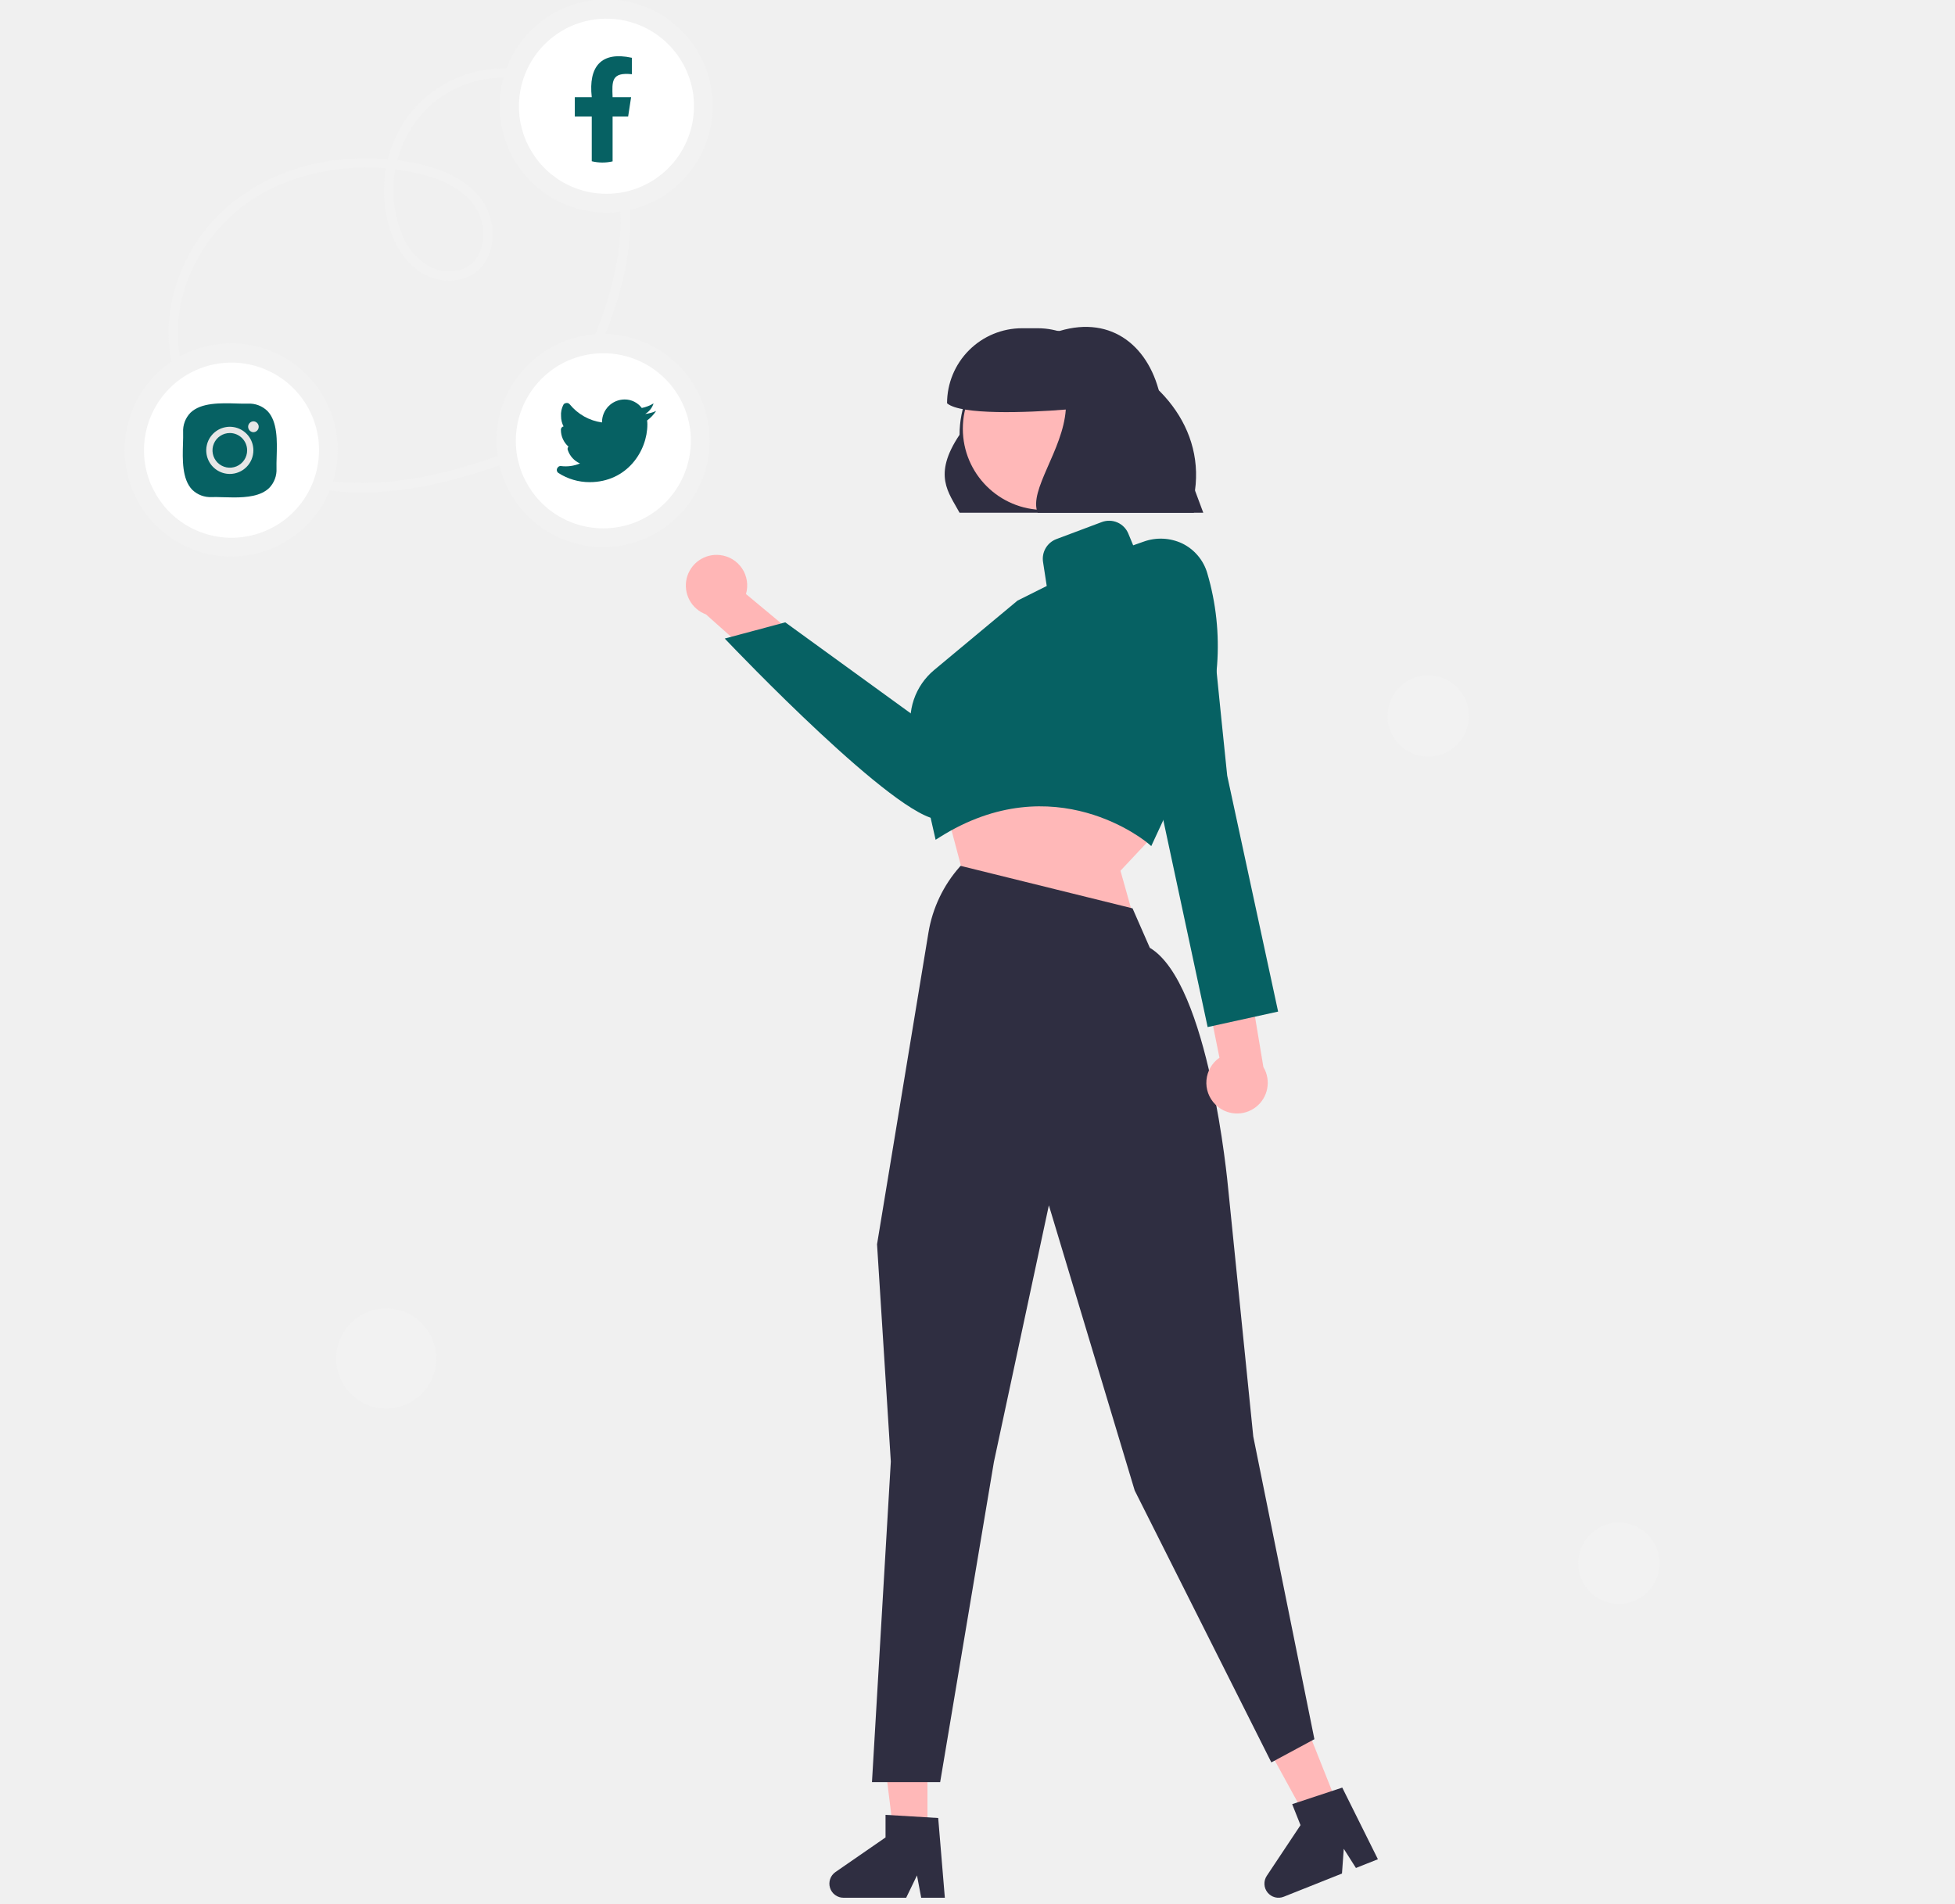
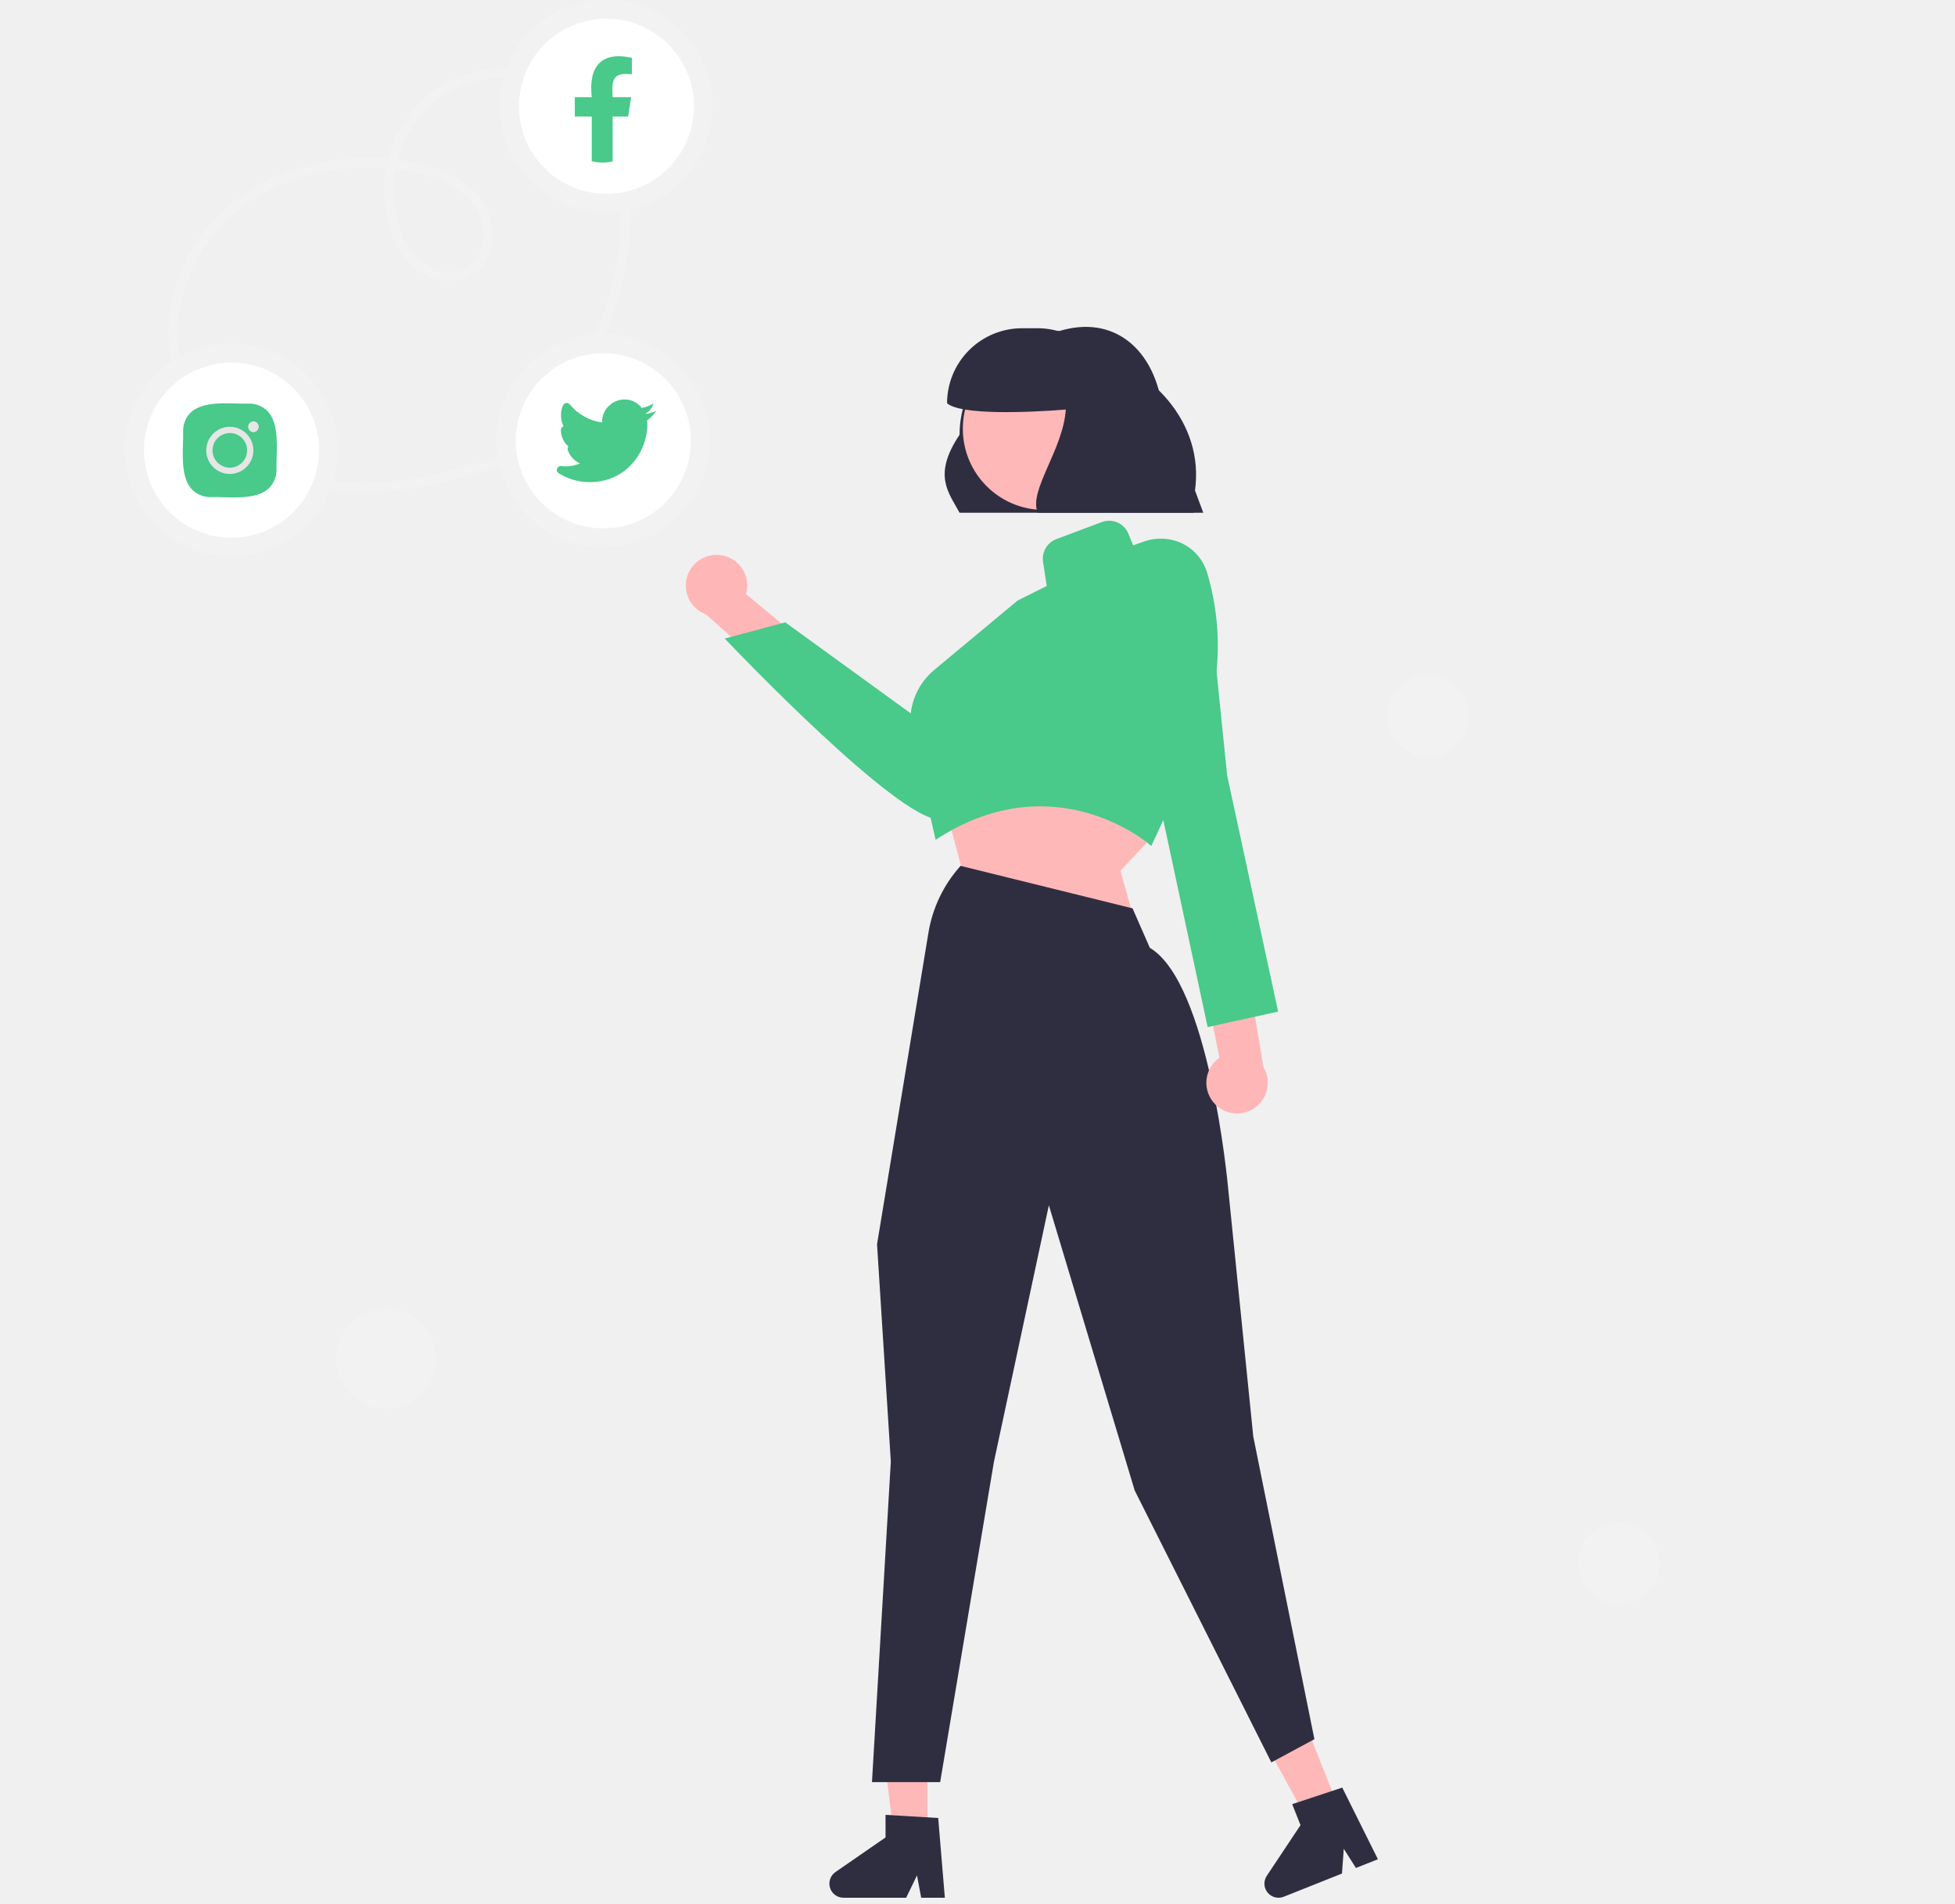
<svg xmlns="http://www.w3.org/2000/svg" width="382" height="372" viewBox="0 0 382 372" fill="none">
  <g clip-path="url(#clip0_319_2)">
    <path d="M235.117 100.193H187.494C185.377 96.249 182.177 92.884 187.494 84.96C187.494 79.7 189.534 74.645 193.183 70.86C196.833 67.075 201.808 64.855 207.061 64.667C217.362 61.586 224.781 67.842 226.797 77.865L235.117 100.193Z" fill="#2F2E41" />
    <path d="M140.695 108.47C141.561 108.565 142.395 108.85 143.14 109.303C143.884 109.756 144.52 110.367 145.003 111.092C145.486 111.818 145.804 112.641 145.935 113.502C146.065 114.364 146.006 115.245 145.76 116.081L182.719 146.843L172.45 150.801L137.933 120.053C136.557 119.546 135.414 118.552 134.721 117.258C134.028 115.965 133.833 114.462 134.173 113.034C134.514 111.606 135.366 110.353 136.568 109.512C137.77 108.671 139.238 108.3 140.695 108.47Z" fill="#FFB6B6" />
-     <path d="M183.506 160.127C175.317 160.129 143.364 126.622 141.97 125.155L141.615 124.782L153.443 121.616L181.818 142.205L192.161 124.687C193.305 122.755 195.018 121.224 197.064 120.304C199.111 119.385 201.392 119.12 203.595 119.548C205.544 119.929 207.352 120.838 208.822 122.176C210.291 123.513 211.366 125.228 211.929 127.135C212.492 129.041 212.522 131.065 212.016 132.987C211.509 134.91 210.486 136.656 209.057 138.037L189.493 156.936C187.989 158.386 186.158 159.451 184.155 160.041C183.944 160.101 183.725 160.129 183.506 160.127Z" fill="#066163" />
+     <path d="M183.506 160.127C175.317 160.129 143.364 126.622 141.97 125.155L141.615 124.782L153.443 121.616L181.818 142.205L192.161 124.687C193.305 122.755 195.018 121.224 197.064 120.304C199.111 119.385 201.392 119.12 203.595 119.548C205.544 119.929 207.352 120.838 208.822 122.176C210.291 123.513 211.366 125.228 211.929 127.135C212.492 129.041 212.522 131.065 212.016 132.987C211.509 134.91 210.486 136.656 209.057 138.037L189.493 156.936C187.989 158.386 186.158 159.451 184.155 160.041C183.944 160.101 183.725 160.129 183.506 160.127Z" fill="#49C98A" />
    <path d="M184.136 155.487L188.105 170.457L221.074 177.765L218.937 170.151L225.083 163.601L218.327 152.433L184.136 155.487Z" fill="#FFB8B8" />
    <path d="M181.22 359.677H174.778L171.713 334.813H181.22V359.677Z" fill="#FFB8B8" />
    <path d="M184.619 370.846H180L179.176 366.481L177.064 370.846H164.812C164.225 370.846 163.653 370.658 163.18 370.31C162.707 369.961 162.357 369.471 162.183 368.91C162.008 368.349 162.017 367.746 162.208 367.191C162.4 366.635 162.764 366.155 163.247 365.822L173.031 359.06V354.647L183.322 355.262L184.619 370.846Z" fill="#2F2E41" />
    <path d="M261.952 354.201L255.967 356.585L243.93 334.619L252.763 331.1L261.952 354.201Z" fill="#FFB8B8" />
    <path d="M269.238 363.319L264.946 365.029L262.567 361.279L262.218 366.116L250.835 370.65C250.29 370.867 249.689 370.905 249.121 370.756C248.552 370.608 248.047 370.281 247.677 369.825C247.307 369.368 247.093 368.805 247.066 368.218C247.038 367.631 247.199 367.051 247.525 366.561L254.116 356.658L252.485 352.558L262.273 349.321L269.238 363.319Z" fill="#2F2E41" />
-     <path d="M224.95 165.34L224.338 164.809C224.158 164.654 206.085 149.397 183.546 163.642L182.816 164.103L178.2 143.777C177.663 141.44 177.785 139 178.553 136.728C179.321 134.457 180.705 132.444 182.55 130.913L198.821 117.365L204.529 114.51L203.804 109.796C203.665 108.869 203.847 107.923 204.32 107.114C204.794 106.305 205.529 105.683 206.405 105.351L215.273 102.023C216.264 101.646 217.363 101.672 218.336 102.095C219.309 102.518 220.077 103.305 220.478 104.288L221.418 106.564L223.43 105.855C224.65 105.41 225.946 105.21 227.244 105.268C228.542 105.326 229.815 105.641 230.991 106.193C232.17 106.766 233.216 107.579 234.061 108.581C234.907 109.583 235.533 110.752 235.898 112.011C239.358 123.72 238.43 136.289 233.29 147.362L224.95 165.34Z" fill="#066163" />
+     <path d="M224.95 165.34L224.338 164.809C224.158 164.654 206.085 149.397 183.546 163.642L182.816 164.103L178.2 143.777C177.663 141.44 177.785 139 178.553 136.728C179.321 134.457 180.705 132.444 182.55 130.913L198.821 117.365L204.529 114.51L203.804 109.796C203.665 108.869 203.847 107.923 204.32 107.114C204.794 106.305 205.529 105.683 206.405 105.351L215.273 102.023C216.264 101.646 217.363 101.672 218.336 102.095C219.309 102.518 220.077 103.305 220.478 104.288L221.418 106.564L223.43 105.855C224.65 105.41 225.946 105.21 227.244 105.268C228.542 105.326 229.815 105.641 230.991 106.193C232.17 106.766 233.216 107.579 234.061 108.581C234.907 109.583 235.533 110.752 235.898 112.011C239.358 123.72 238.43 136.289 233.29 147.362L224.95 165.34Z" fill="#49C98A" />
    <path d="M183.704 348.255H170.38L174.063 285.611L171.371 243.149L171.376 243.115L181.416 182.248C182.206 177.449 184.34 172.972 187.571 169.338L187.694 169.2L221.294 177.504L224.672 185.213C236.207 192.079 239.85 230.796 240 232.445L244.884 280.71L256.83 339.863L248.417 344.396L248.276 344.115L221.717 291.265L204.945 235.53L194.204 285.692L183.704 348.255Z" fill="#2F2E41" />
    <path d="M237.448 215.799C236.834 215.181 236.362 214.435 236.067 213.615C235.771 212.795 235.659 211.92 235.738 211.052C235.817 210.184 236.085 209.343 236.524 208.59C236.963 207.837 237.561 207.189 238.277 206.692L228.789 159.532L239.266 162.898L246.861 208.514C247.615 209.773 247.882 211.265 247.61 212.708C247.339 214.15 246.548 215.443 245.388 216.34C244.227 217.238 242.778 217.679 241.315 217.579C239.852 217.479 238.476 216.846 237.448 215.799V215.799Z" fill="#FFB6B6" />
-     <path d="M223.439 116.02L229.94 111.109C229.94 111.109 235.674 110.703 236.69 121.052C237.706 131.402 239.791 151.571 239.791 151.571L249.739 197.678L235.969 200.703L225.314 150.945L218.922 136.169L223.439 116.02Z" fill="#066163" />
+     <path d="M223.439 116.02L229.94 111.109C229.94 111.109 235.674 110.703 236.69 121.052C237.706 131.402 239.791 151.571 239.791 151.571L249.739 197.678L235.969 200.703L225.314 150.945L218.922 136.169L223.439 116.02Z" fill="#49C98A" />
    <path d="M203.993 99.649C212.752 99.649 219.853 92.543 219.853 83.778C219.853 75.012 212.752 67.907 203.993 67.907C195.234 67.907 188.134 75.012 188.134 83.778C188.134 92.543 195.234 99.649 203.993 99.649Z" fill="#FFB8B8" />
    <path d="M213.049 68.373C210.31 65.66 206.611 64.14 202.758 64.144H199.705C195.819 64.144 192.092 65.689 189.344 68.439C186.596 71.189 185.052 74.919 185.052 78.808V78.808C187.718 81.121 200.626 80.646 208.252 80.03C207.706 87.981 200.956 95.794 202.758 100.193H233.285V97.138C235.898 83.715 226.14 72.517 213.049 68.373Z" fill="#2F2E41" />
    <path d="M75.459 275.242C80.854 275.242 85.228 270.865 85.228 265.466C85.228 260.067 80.854 255.69 75.459 255.69C70.064 255.69 65.69 260.067 65.69 265.466C65.69 270.865 70.064 275.242 75.459 275.242Z" fill="#F2F2F2" />
    <path d="M316.319 313.429C320.703 313.429 324.256 309.873 324.256 305.486C324.256 301.099 320.703 297.543 316.319 297.543C311.936 297.543 308.382 301.099 308.382 305.486C308.382 309.873 311.936 313.429 316.319 313.429Z" fill="#F2F2F2" />
    <path d="M279.076 147.85C283.46 147.85 287.013 144.294 287.013 139.907C287.013 135.521 283.46 131.964 279.076 131.964C274.692 131.964 271.139 135.521 271.139 139.907C271.139 144.294 274.692 147.85 279.076 147.85Z" fill="#F2F2F2" />
    <path d="M116.577 69.491C121.258 58.639 125.042 46.34 122.109 34.496C119.814 25.227 113.237 16.341 103.613 13.971C98.66 12.826 93.47 13.334 88.833 15.417C84.197 17.501 80.369 21.046 77.935 25.511C75.549 30.028 74.598 35.167 75.21 40.239C75.838 45.277 78.029 50.825 82.643 53.465C86.856 55.876 92.729 55.206 95.141 50.632C97.169 46.786 96.38 41.846 93.718 38.518C90.47 34.458 85.214 32.628 80.266 31.723C75.066 30.766 69.744 30.671 64.513 31.442C54.224 32.968 44.498 38.209 38.615 46.946C33.178 55.02 31.13 65.718 34.748 74.942C38.354 84.139 46.621 90.635 55.761 93.836C66.975 97.765 79.295 96.365 90.507 93.185C93.459 92.347 96.371 91.377 99.254 90.328C100.353 89.928 99.878 88.156 98.767 88.561C87.842 92.535 76.121 95.501 64.425 94.005C55.394 92.851 46.497 88.579 40.663 81.468C37.8 77.999 35.887 73.846 35.111 69.415C34.398 64.896 34.788 60.271 36.246 55.935C37.752 51.452 40.207 47.347 43.442 43.9C46.678 40.452 50.619 37.744 54.995 35.96C59.561 34.072 64.422 33.002 69.358 32.799C74.268 32.521 79.189 33.091 83.905 34.484C88.109 35.788 92.585 38.332 93.977 42.796C95.085 46.352 94.253 51.089 90.408 52.586C89.286 52.976 88.092 53.116 86.91 52.994C85.728 52.873 84.587 52.493 83.568 51.882C81.457 50.567 79.794 48.642 78.8 46.361C76.861 41.982 76.358 37.1 77.364 32.417C78.369 27.734 80.832 23.49 84.397 20.294C88.013 17.242 92.525 15.455 97.249 15.205C101.82 14.968 106.335 16.293 110.054 18.962C113.688 21.663 116.562 25.258 118.397 29.399C122.972 39.274 121.464 50.525 118.105 60.523C117.189 63.249 116.134 65.926 114.996 68.566C114.533 69.637 116.111 70.572 116.577 69.491Z" fill="#F2F2F2" />
    <path d="M117.892 105.081C128.345 105.081 136.819 96.601 136.819 86.14C136.819 75.679 128.345 67.199 117.892 67.199C107.439 67.199 98.965 75.679 98.965 86.14C98.965 96.601 107.439 105.081 117.892 105.081Z" fill="white" />
    <path d="M134.987 86.14C134.987 89.668 133.896 93.11 131.865 95.995C129.834 98.879 126.962 101.064 123.642 102.252C120.322 103.44 116.716 103.571 113.319 102.629C109.921 101.687 106.897 99.716 104.662 96.988C104.15 96.361 103.684 95.698 103.267 95.004C102.832 94.276 102.443 93.522 102.103 92.745C101.757 91.894 101.476 91.018 101.262 90.124C101.053 89.307 100.917 88.472 100.854 87.63C100.549 84.088 101.351 80.538 103.15 77.472C104.949 74.406 107.656 71.975 110.896 70.516C113.303 69.439 115.926 68.932 118.561 69.037C121.195 69.141 123.771 69.853 126.085 71.117C128.4 72.381 130.391 74.163 131.904 76.324C133.417 78.485 134.411 80.967 134.808 83.576C134.846 83.813 134.847 83.824 134.858 83.916C134.887 84.16 134.911 84.405 134.929 84.65C134.968 85.146 134.984 85.643 134.987 86.14C135 88.498 138.664 88.503 138.65 86.14C138.663 80.764 136.599 75.591 132.889 71.703C129.179 67.815 124.111 65.512 118.744 65.276C113.377 65.041 108.127 66.891 104.091 70.439C100.055 73.987 97.546 78.96 97.089 84.316C96.631 89.673 98.261 94.999 101.636 99.181C105.012 103.363 109.872 106.078 115.201 106.757C120.531 107.436 125.916 106.028 130.231 102.826C134.547 99.624 137.458 94.876 138.357 89.576C138.54 88.44 138.639 87.291 138.65 86.14C138.663 83.781 135 83.778 134.987 86.14Z" fill="#F2F2F2" />
-     <path d="M126.083 80.893L126.081 80.888C126.853 80.423 127.43 79.694 127.706 78.835C126.994 79.258 126.216 79.559 125.404 79.726C125.014 79.207 124.508 78.786 123.927 78.497C123.346 78.208 122.705 78.058 122.056 78.061C120.882 78.061 119.756 78.528 118.926 79.359C118.096 80.19 117.629 81.317 117.63 82.492L117.63 82.553C115.152 82.214 112.895 80.944 111.317 79.002C111.227 78.892 111.107 78.812 110.971 78.771C110.836 78.73 110.691 78.731 110.556 78.774C110.462 78.786 110.373 78.819 110.294 78.87C110.215 78.921 110.148 78.99 110.098 79.07C109.73 79.76 109.566 80.541 109.628 81.32C109.627 82.019 109.794 82.707 110.115 83.327C109.97 83.354 109.838 83.432 109.744 83.546C109.649 83.661 109.598 83.804 109.598 83.953V84.001C109.597 84.62 109.729 85.233 109.984 85.797C110.239 86.362 110.612 86.865 111.077 87.274L111.061 87.291C110.988 87.374 110.938 87.475 110.915 87.583C110.892 87.691 110.898 87.803 110.932 87.908C111.121 88.495 111.432 89.035 111.844 89.494C112.256 89.952 112.761 90.317 113.324 90.567C112.147 91.062 110.859 91.236 109.592 91.071C109.47 91.057 109.347 91.078 109.237 91.132C109.127 91.186 109.035 91.27 108.971 91.375C108.949 91.401 108.929 91.428 108.91 91.457C108.86 91.535 108.826 91.622 108.809 91.714C108.793 91.805 108.795 91.899 108.815 91.99C108.834 92.081 108.872 92.167 108.925 92.243C108.978 92.32 109.046 92.385 109.124 92.435C110.938 93.602 113.049 94.222 115.206 94.219C122.519 94.219 126.495 88.145 126.495 82.923C126.495 82.672 126.476 82.42 126.439 82.172C127.129 81.657 127.726 81.028 128.205 80.311L128.207 80.309C127.532 80.608 126.816 80.805 126.083 80.893Z" fill="#066163" />
+     <path d="M126.083 80.893L126.081 80.888C126.853 80.423 127.43 79.694 127.706 78.835C126.994 79.258 126.216 79.559 125.404 79.726C125.014 79.207 124.508 78.786 123.927 78.497C123.346 78.208 122.705 78.058 122.056 78.061C120.882 78.061 119.756 78.528 118.926 79.359C118.096 80.19 117.629 81.317 117.63 82.492L117.63 82.553C115.152 82.214 112.895 80.944 111.317 79.002C111.227 78.892 111.107 78.812 110.971 78.771C110.836 78.73 110.691 78.731 110.556 78.774C110.462 78.786 110.373 78.819 110.294 78.87C110.215 78.921 110.148 78.99 110.098 79.07C109.73 79.76 109.566 80.541 109.628 81.32C109.627 82.019 109.794 82.707 110.115 83.327C109.97 83.354 109.838 83.432 109.744 83.546C109.649 83.661 109.598 83.804 109.598 83.953V84.001C109.597 84.62 109.729 85.233 109.984 85.797C110.239 86.362 110.612 86.865 111.077 87.274L111.061 87.291C110.988 87.374 110.938 87.475 110.915 87.583C110.892 87.691 110.898 87.803 110.932 87.908C111.121 88.495 111.432 89.035 111.844 89.494C112.256 89.952 112.761 90.317 113.324 90.567C112.147 91.062 110.859 91.236 109.592 91.071C109.47 91.057 109.347 91.078 109.237 91.132C109.127 91.186 109.035 91.27 108.971 91.375C108.949 91.401 108.929 91.428 108.91 91.457C108.86 91.535 108.826 91.622 108.809 91.714C108.793 91.805 108.795 91.899 108.815 91.99C108.834 92.081 108.872 92.167 108.925 92.243C108.978 92.32 109.046 92.385 109.124 92.435C110.938 93.602 113.049 94.222 115.206 94.219C122.519 94.219 126.495 88.145 126.495 82.923C126.495 82.672 126.476 82.42 126.439 82.172C127.129 81.657 127.726 81.028 128.205 80.311L128.207 80.309C127.532 80.608 126.816 80.805 126.083 80.893Z" fill="#49C98A" />
    <path d="M118.502 39.705C128.955 39.705 137.429 31.225 137.429 20.764C137.429 10.303 128.955 1.823 118.502 1.823C108.049 1.823 99.575 10.303 99.575 20.764C99.575 31.225 108.049 39.705 118.502 39.705Z" fill="white" />
    <path d="M135.598 20.764C135.597 24.292 134.507 27.734 132.476 30.619C130.445 33.503 127.573 35.688 124.253 36.876C120.933 38.064 117.327 38.195 113.929 37.253C110.532 36.31 107.508 34.34 105.272 31.612C104.761 30.985 104.294 30.322 103.878 29.628C103.443 28.9 103.054 28.145 102.713 27.369C102.367 26.518 102.086 25.642 101.873 24.748C101.664 23.931 101.527 23.096 101.465 22.254C101.16 18.712 101.962 15.162 103.761 12.096C105.56 9.03 108.266 6.599 111.506 5.14C113.913 4.062 116.536 3.556 119.171 3.66C121.806 3.765 124.381 4.477 126.696 5.741C129.01 7.005 131.002 8.787 132.515 10.948C134.028 13.109 135.022 15.591 135.418 18.2C135.457 18.437 135.457 18.448 135.468 18.54C135.497 18.784 135.521 19.029 135.54 19.274C135.579 19.77 135.595 20.267 135.598 20.764C135.611 23.122 139.274 23.127 139.261 20.764C139.274 15.388 137.21 10.215 133.5 6.327C129.79 2.438 124.722 0.136 119.355 -0.1C113.988 -0.335 108.737 1.515 104.702 5.063C100.666 8.611 98.157 13.584 97.699 18.94C97.242 24.297 98.871 29.623 102.247 33.805C105.623 37.987 110.483 40.702 115.812 41.381C121.141 42.06 126.526 40.652 130.842 37.45C135.157 34.248 138.069 29.5 138.968 24.2C139.151 23.064 139.249 21.915 139.261 20.764C139.274 18.405 135.611 18.402 135.598 20.764Z" fill="#F2F2F2" />
-     <path d="M122.737 22.765L123.316 18.989H119.7C119.578 15.845 119.456 14.081 123.469 14.504V11.294C117.459 9.97 114.952 13.019 115.627 18.989H112.315V22.765H115.627V31.513C116.964 31.836 118.358 31.845 119.7 31.539V22.765H122.737Z" fill="#066163" />
+     <path d="M122.737 22.765L123.316 18.989H119.7C119.578 15.845 119.456 14.081 123.469 14.504V11.294C117.459 9.97 114.952 13.019 115.627 18.989H112.315V22.765H115.627V31.513C116.964 31.836 118.358 31.845 119.7 31.539V22.765H122.737Z" fill="#49C98A" />
    <path d="M45.237 106.914C55.69 106.914 64.164 98.434 64.164 87.973C64.164 77.512 55.69 69.032 45.237 69.032C34.784 69.032 26.31 77.512 26.31 87.973C26.31 98.434 34.784 106.914 45.237 106.914Z" fill="white" />
    <path d="M62.332 87.973C62.332 91.501 61.241 94.943 59.21 97.828C57.18 100.712 54.307 102.897 50.987 104.085C47.667 105.273 44.062 105.404 40.664 104.462C37.266 103.519 34.243 101.549 32.007 98.821C31.495 98.194 31.029 97.531 30.612 96.837C30.177 96.109 29.789 95.355 29.448 94.578C29.102 93.727 28.821 92.851 28.607 91.957C28.398 91.14 28.262 90.305 28.2 89.463C27.894 85.921 28.697 82.371 30.495 79.305C32.294 76.239 35.001 73.808 38.241 72.349C40.648 71.271 43.271 70.765 45.906 70.87C48.541 70.974 51.116 71.686 53.43 72.95C55.745 74.214 57.736 75.996 59.249 78.157C60.763 80.318 61.756 82.8 62.153 85.409C62.191 85.646 62.192 85.657 62.203 85.749C62.232 85.993 62.256 86.238 62.275 86.483C62.313 86.979 62.33 87.476 62.332 87.973C62.345 90.331 66.009 90.336 65.996 87.973C66.008 82.597 63.944 77.424 60.234 73.536C56.524 69.647 51.456 67.345 46.089 67.109C40.722 66.874 35.472 68.724 31.436 72.272C27.4 75.82 24.892 80.793 24.434 86.149C23.977 91.506 25.606 96.832 28.982 101.014C32.357 105.196 37.218 107.911 42.547 108.59C47.876 109.269 53.261 107.861 57.576 104.659C61.892 101.457 64.803 96.71 65.702 91.409C65.886 90.273 65.984 89.124 65.996 87.973C66.009 85.614 62.346 85.611 62.332 87.973Z" fill="#F2F2F2" />
-     <path d="M45.688 97.205C44.972 97.205 44.267 97.184 43.597 97.164C42.788 97.14 42.025 97.118 41.376 97.136C40.676 97.174 39.975 97.066 39.318 96.819C38.661 96.573 38.062 96.193 37.559 95.704C35.549 93.631 35.663 89.786 35.754 86.697C35.778 85.888 35.801 85.124 35.782 84.475C35.745 83.774 35.853 83.073 36.099 82.415C36.345 81.758 36.725 81.159 37.214 80.655C39.286 78.644 43.128 78.759 46.214 78.849C47.023 78.873 47.786 78.896 48.434 78.877L48.452 78.877C49.15 78.841 49.848 78.95 50.501 79.196C51.155 79.443 51.751 79.822 52.252 80.309C54.262 82.382 54.148 86.227 54.056 89.316C54.032 90.125 54.01 90.889 54.028 91.538C54.066 92.239 53.958 92.941 53.712 93.598C53.465 94.255 53.086 94.855 52.597 95.358C50.975 96.933 48.268 97.205 45.688 97.205Z" fill="#066163" />
+     <path d="M45.688 97.205C44.972 97.205 44.267 97.184 43.597 97.164C42.788 97.14 42.025 97.118 41.376 97.136C40.676 97.174 39.975 97.066 39.318 96.819C38.661 96.573 38.062 96.193 37.559 95.704C35.549 93.631 35.663 89.786 35.754 86.697C35.778 85.888 35.801 85.124 35.782 84.475C35.745 83.774 35.853 83.073 36.099 82.415C36.345 81.758 36.725 81.159 37.214 80.655C39.286 78.644 43.128 78.759 46.214 78.849C47.023 78.873 47.786 78.896 48.434 78.877L48.452 78.877C49.15 78.841 49.848 78.95 50.501 79.196C51.155 79.443 51.751 79.822 52.252 80.309C54.262 82.382 54.148 86.227 54.056 89.316C54.032 90.125 54.01 90.889 54.028 91.538C54.066 92.239 53.958 92.941 53.712 93.598C53.465 94.255 53.086 94.855 52.597 95.358C50.975 96.933 48.268 97.205 45.688 97.205Z" fill="#49C98A" />
    <path d="M49.516 84.457C49.24 84.449 48.977 84.333 48.785 84.134C48.592 83.936 48.485 83.669 48.485 83.392C48.486 83.115 48.594 82.85 48.788 82.652C48.981 82.454 49.244 82.339 49.521 82.332C49.797 82.34 50.06 82.456 50.253 82.655C50.445 82.854 50.553 83.12 50.552 83.397C50.551 83.674 50.443 83.94 50.249 84.138C50.056 84.336 49.793 84.45 49.516 84.457Z" fill="#E6E6E6" />
    <path d="M44.905 92.616C43.995 92.616 43.104 92.346 42.347 91.839C41.589 91.333 40.999 90.613 40.65 89.771C40.302 88.929 40.211 88.002 40.388 87.108C40.566 86.214 41.005 85.393 41.649 84.748C42.293 84.103 43.113 83.665 44.007 83.487C44.9 83.309 45.826 83.4 46.668 83.749C47.509 84.098 48.228 84.688 48.734 85.446C49.241 86.204 49.511 87.095 49.511 88.007C49.509 89.229 49.024 90.4 48.16 91.264C47.297 92.128 46.126 92.614 44.905 92.616ZM44.905 84.62C44.236 84.62 43.582 84.819 43.025 85.191C42.468 85.563 42.035 86.092 41.779 86.711C41.522 87.33 41.455 88.011 41.586 88.668C41.717 89.325 42.039 89.928 42.512 90.402C42.986 90.875 43.589 91.198 44.245 91.329C44.902 91.459 45.582 91.392 46.2 91.136C46.819 90.88 47.347 90.445 47.719 89.888C48.091 89.332 48.29 88.677 48.29 88.007C48.289 87.109 47.932 86.248 47.297 85.613C46.663 84.978 45.803 84.621 44.905 84.62Z" fill="#E6E6E6" />
  </g>
  <defs>
    <clipPath id="clip0_319_2">
      <rect width="382" height="372" fill="white" />
    </clipPath>
  </defs>
</svg>
